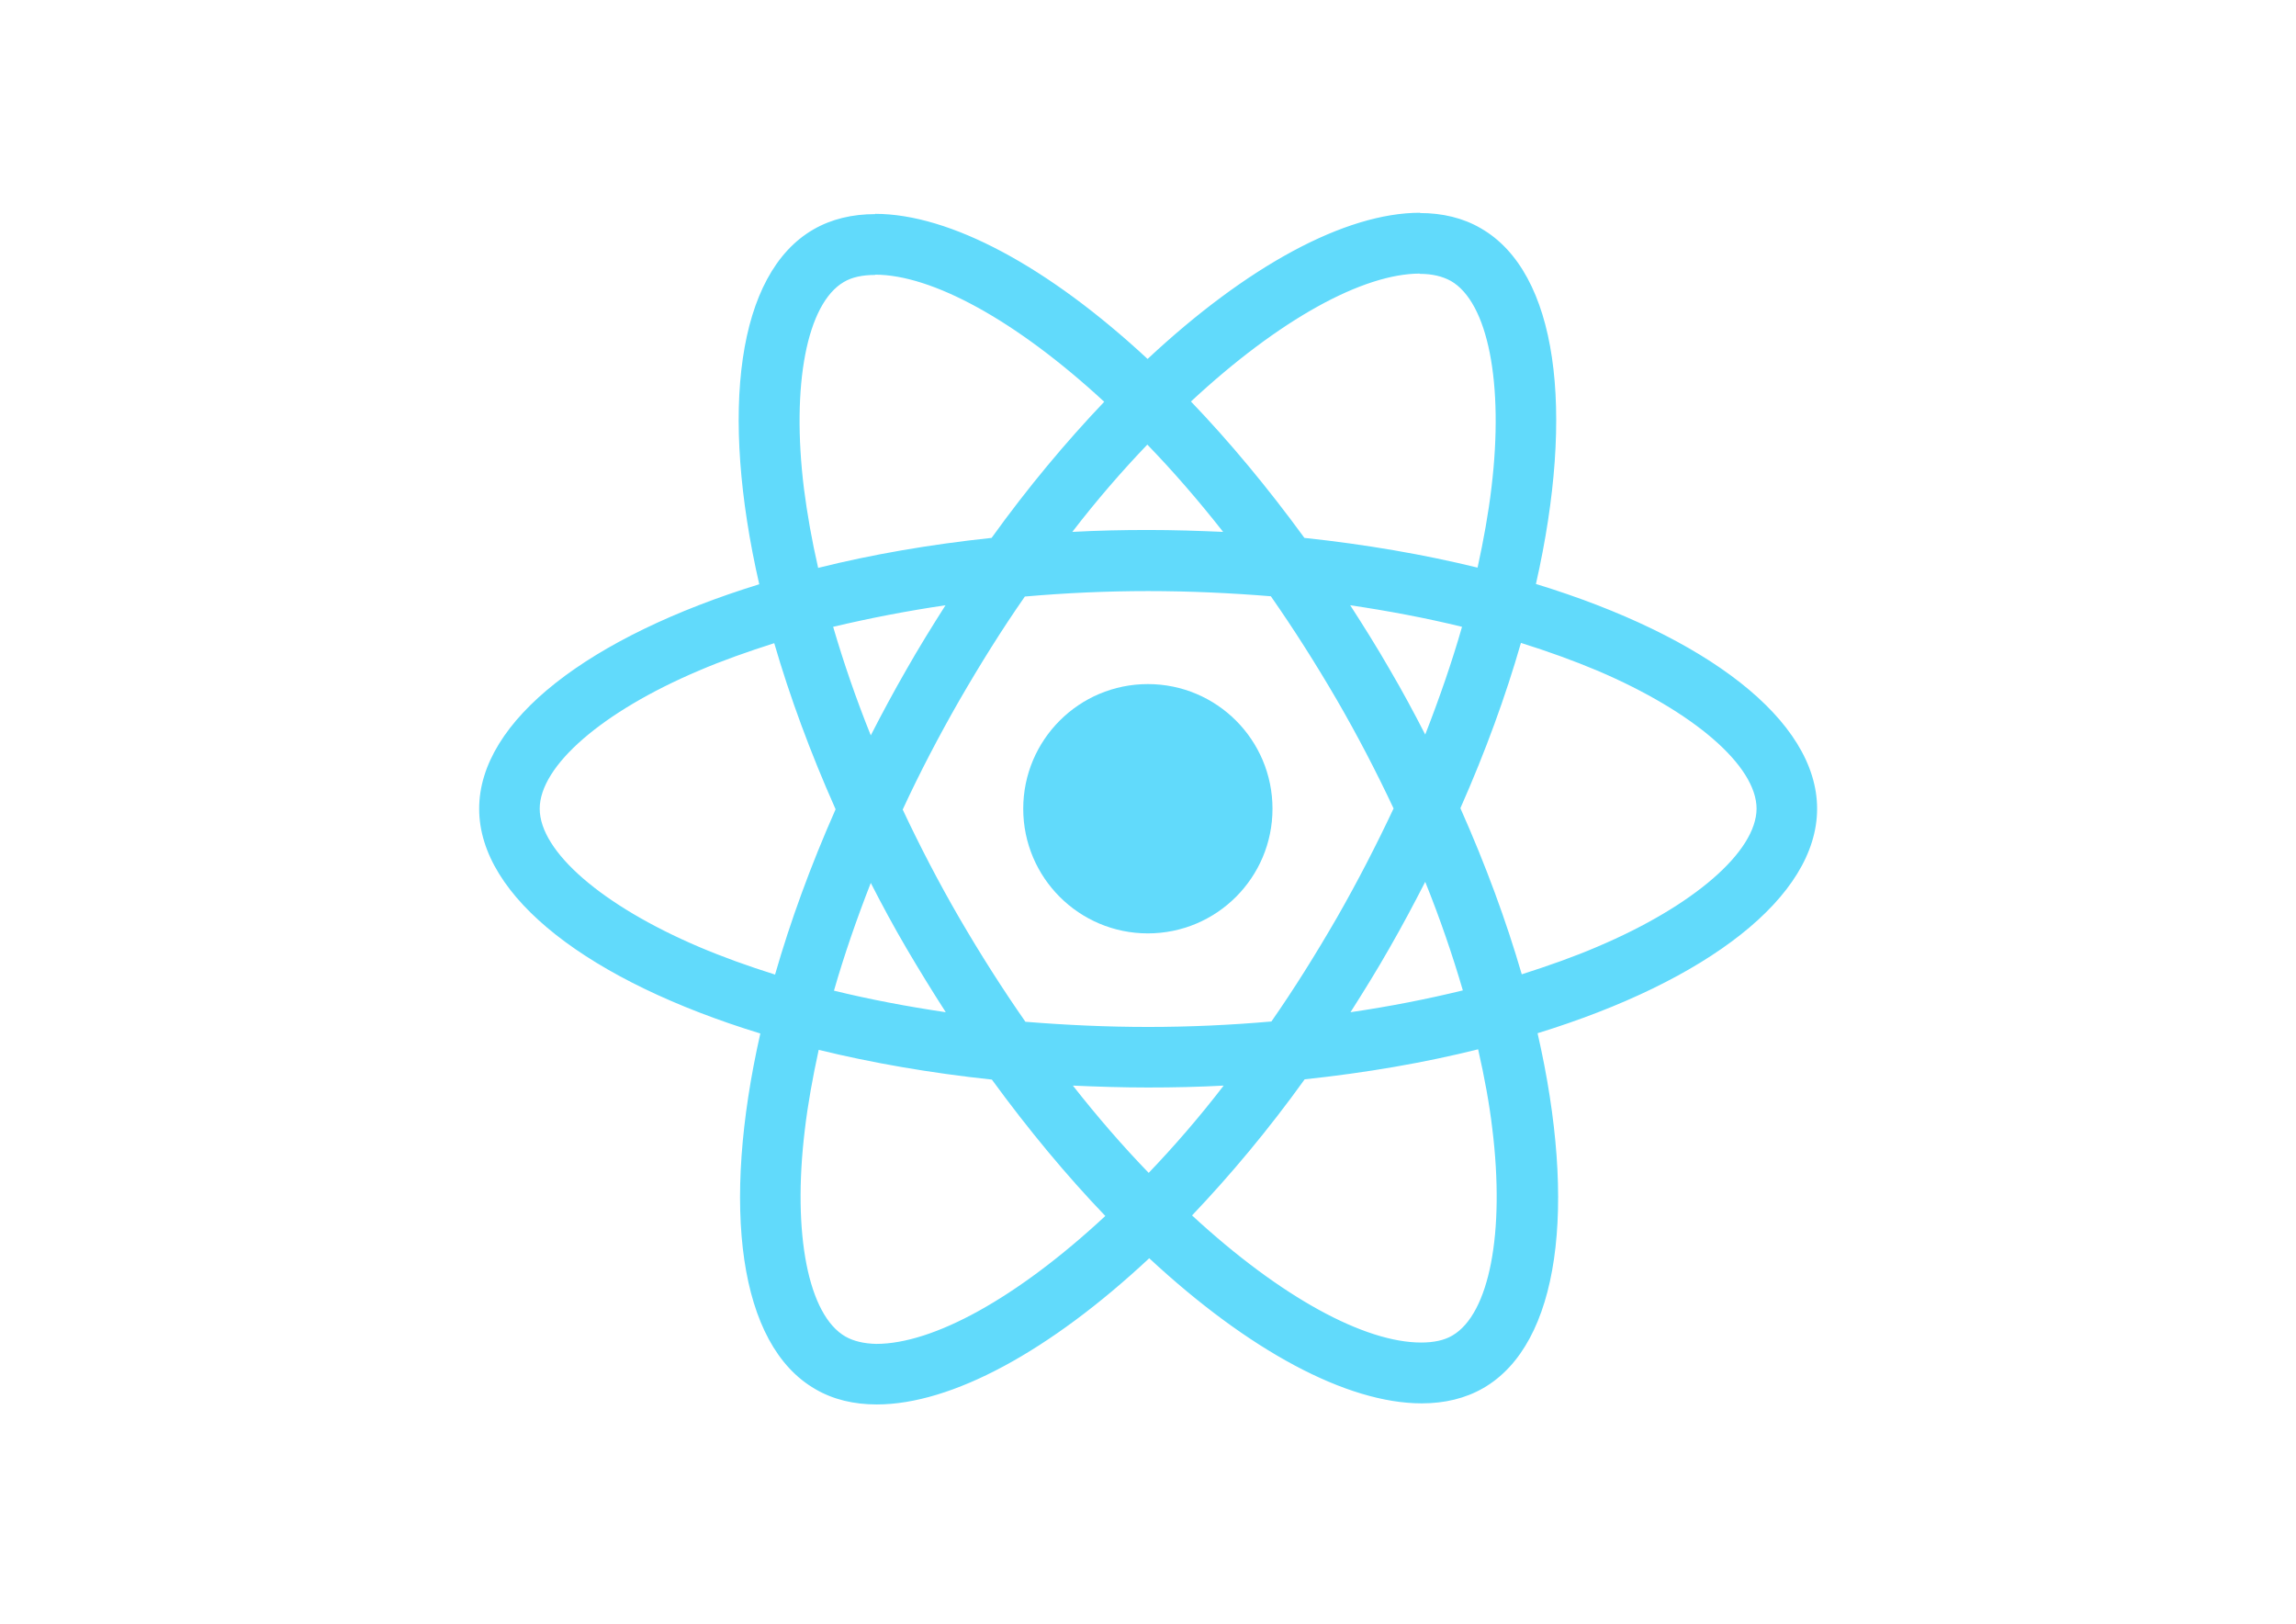
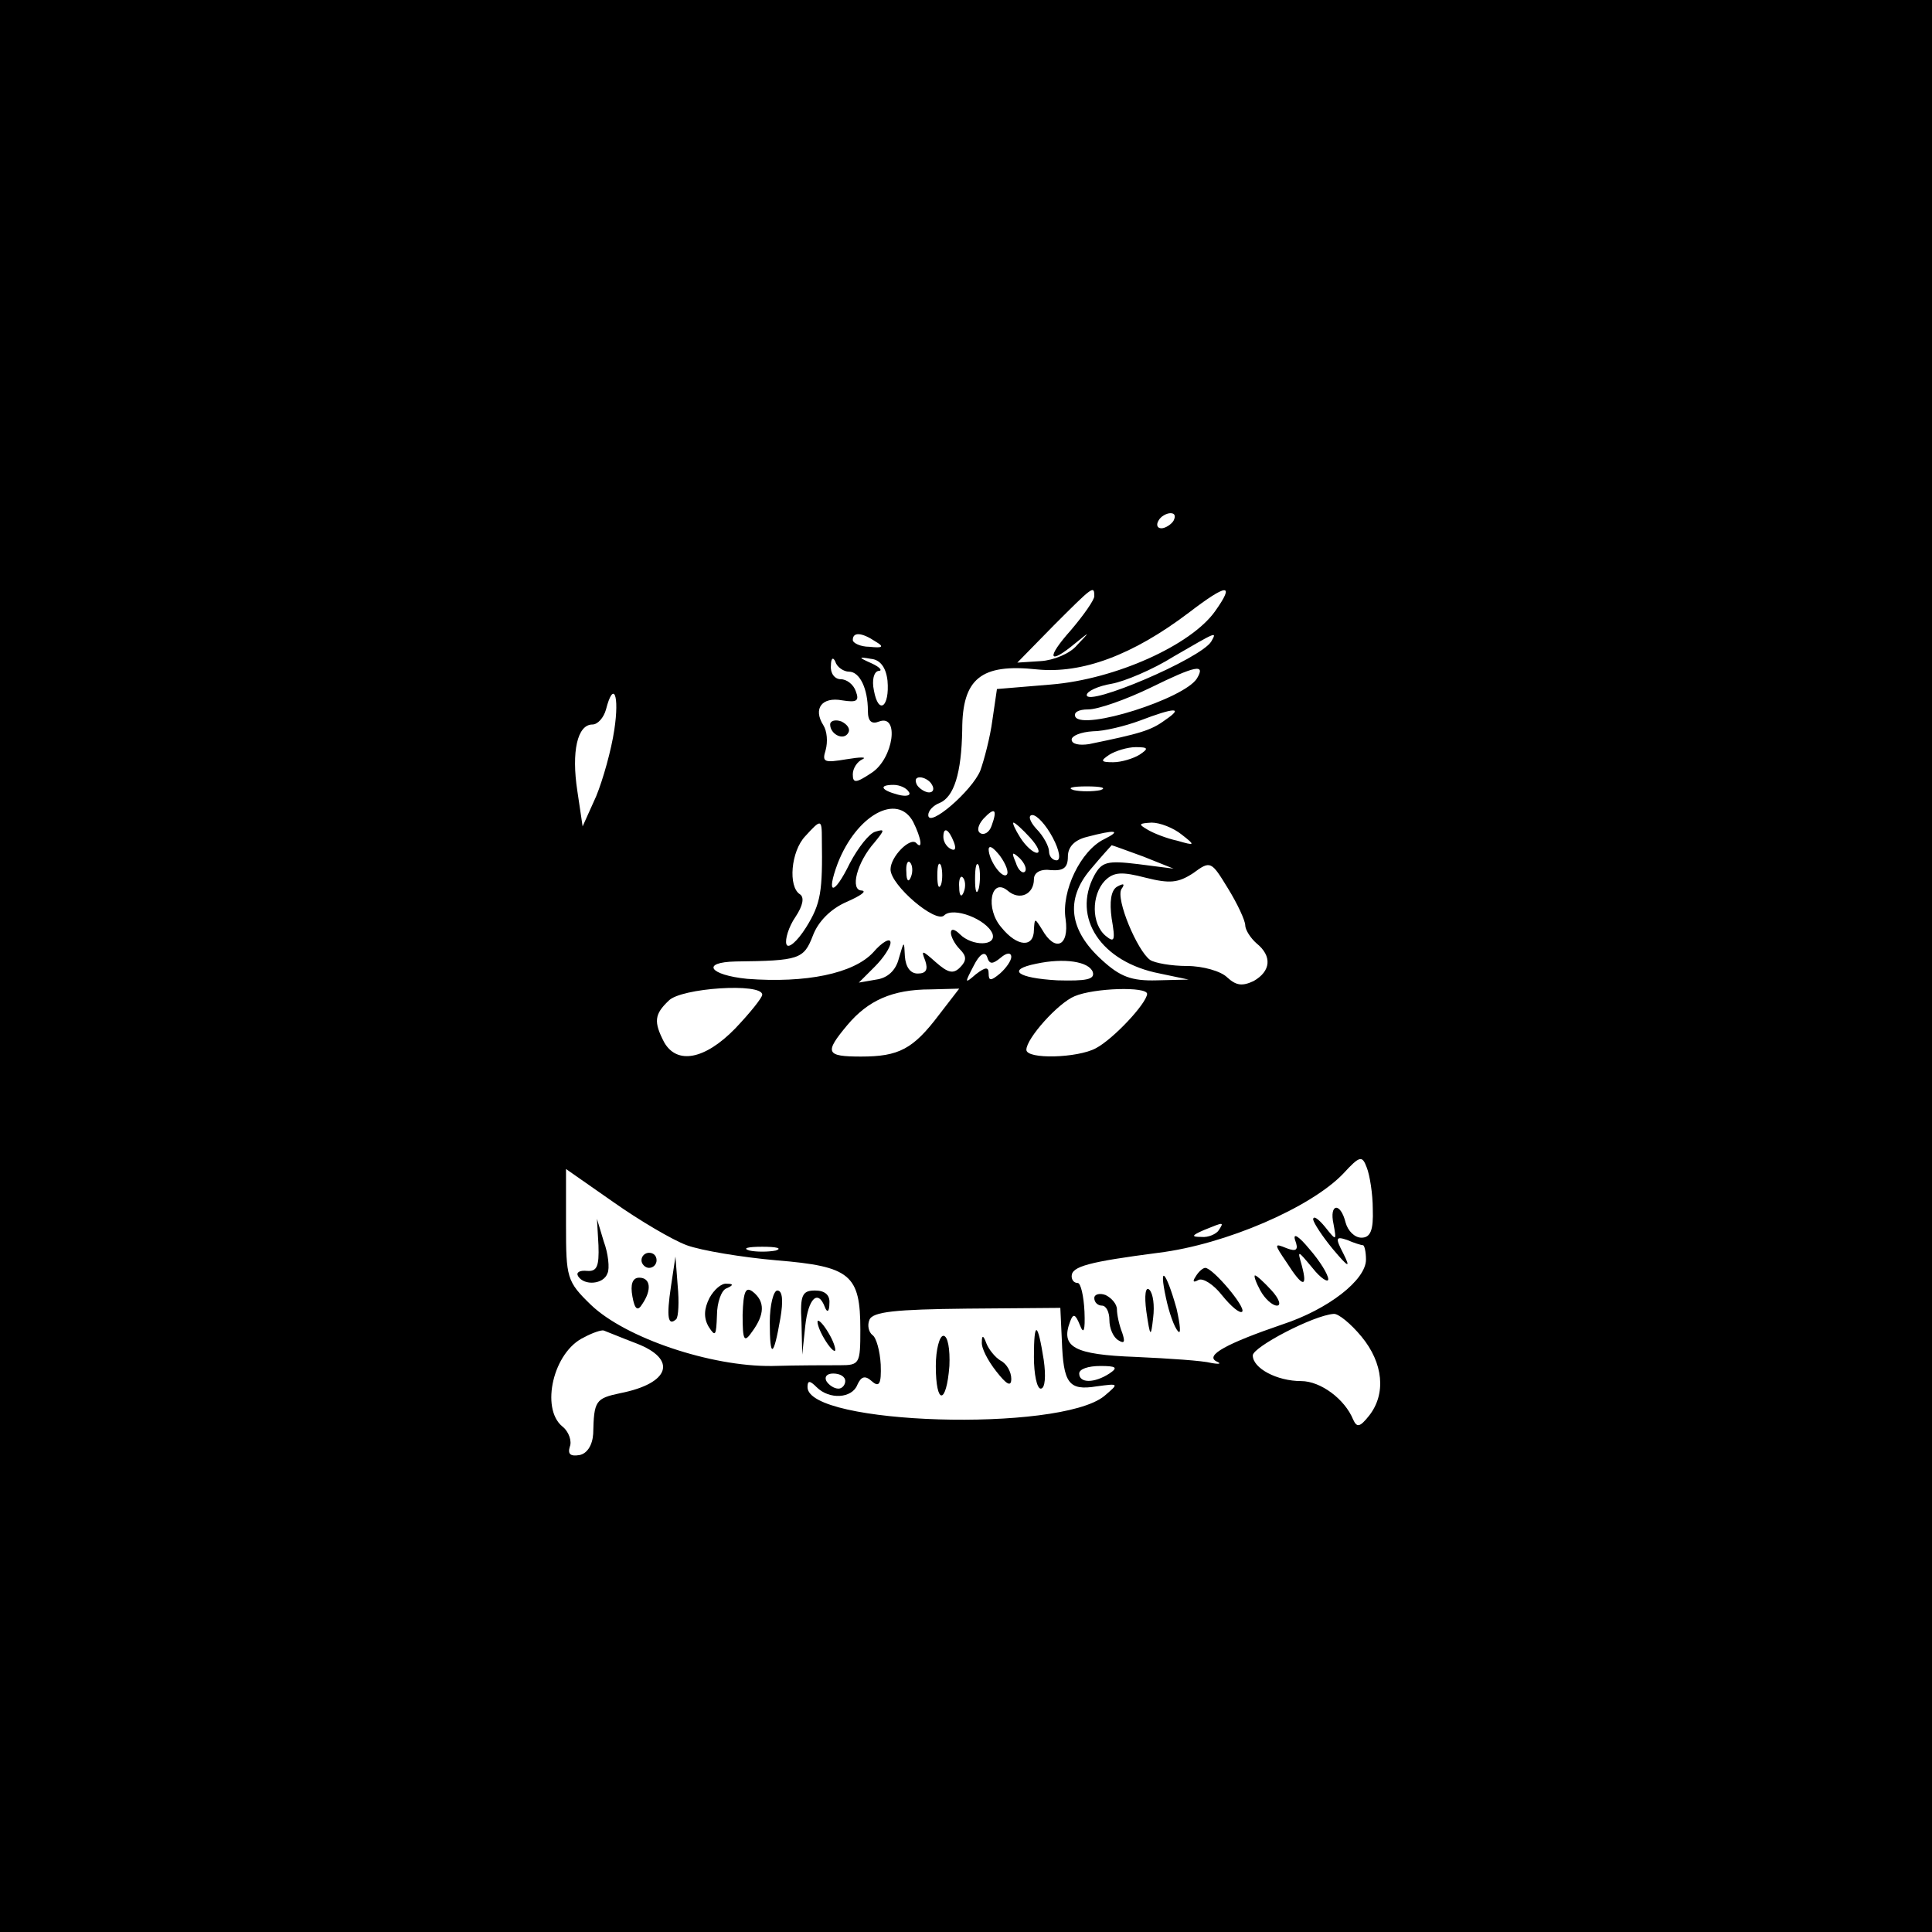
- <svg xmlns="http://www.w3.org/2000/svg" viewBox="0 0 841.9 595.3">
-   <g fill="#61DAFB">
-     <path d="M666.3 296.5c0-32.5-40.7-63.3-103.1-82.4 14.4-63.6 8-114.2-20.2-130.4-6.5-3.8-14.1-5.6-22.4-5.6v22.3c4.6 0 8.3.9 11.4 2.6 13.6 7.8 19.5 37.5 14.9 75.7-1.1 9.4-2.9 19.3-5.1 29.4-19.6-4.8-41-8.5-63.5-10.9-13.5-18.5-27.5-35.3-41.6-50 32.6-30.3 63.2-46.9 84-46.9V78c-27.5 0-63.5 19.6-99.9 53.6-36.4-33.8-72.4-53.2-99.9-53.2v22.3c20.7 0 51.4 16.5 84 46.6-14 14.7-28 31.4-41.3 49.9-22.6 2.4-44 6.1-63.6 11-2.3-10-4-19.7-5.2-29-4.7-38.2 1.1-67.9 14.6-75.8 3-1.8 6.9-2.6 11.5-2.6V78.5c-8.4 0-16 1.8-22.6 5.6-28.1 16.2-34.4 66.7-19.9 130.1-62.2 19.2-102.7 49.9-102.7 82.3 0 32.5 40.7 63.3 103.1 82.4-14.4 63.6-8 114.2 20.2 130.4 6.5 3.8 14.1 5.6 22.5 5.6 27.5 0 63.5-19.6 99.9-53.6 36.4 33.8 72.4 53.2 99.9 53.2 8.4 0 16-1.8 22.6-5.6 28.1-16.2 34.4-66.7 19.9-130.1 62-19.1 102.5-49.9 102.5-82.3zm-130.2-66.7c-3.7 12.9-8.3 26.2-13.5 39.5-4.1-8-8.4-16-13.1-24-4.6-8-9.5-15.8-14.4-23.4 14.2 2.1 27.9 4.7 41 7.9zm-45.8 106.5c-7.8 13.5-15.8 26.3-24.1 38.2-14.9 1.3-30 2-45.2 2-15.1 0-30.2-.7-45-1.9-8.3-11.9-16.4-24.6-24.2-38-7.6-13.1-14.5-26.4-20.8-39.8 6.2-13.4 13.2-26.8 20.7-39.9 7.8-13.5 15.8-26.3 24.1-38.2 14.9-1.3 30-2 45.2-2 15.1 0 30.2.7 45 1.9 8.3 11.9 16.4 24.6 24.2 38 7.6 13.1 14.5 26.4 20.8 39.8-6.3 13.4-13.2 26.8-20.7 39.9zm32.3-13c5.4 13.4 10 26.8 13.8 39.8-13.1 3.2-26.9 5.9-41.2 8 4.9-7.7 9.8-15.6 14.4-23.7 4.6-8 8.9-16.1 13-24.1zM421.2 430c-9.3-9.6-18.6-20.3-27.8-32 9 .4 18.2.7 27.5.7 9.4 0 18.7-.2 27.8-.7-9 11.7-18.3 22.4-27.5 32zm-74.4-58.9c-14.2-2.1-27.9-4.7-41-7.9 3.7-12.9 8.3-26.2 13.5-39.5 4.1 8 8.4 16 13.1 24 4.7 8 9.5 15.8 14.4 23.4zM420.7 163c9.3 9.6 18.6 20.3 27.8 32-9-.4-18.2-.7-27.5-.7-9.4 0-18.7.2-27.8.7 9-11.7 18.3-22.4 27.5-32zm-74 58.9c-4.9 7.7-9.8 15.6-14.4 23.7-4.6 8-8.9 16-13 24-5.4-13.4-10-26.8-13.8-39.8 13.1-3.1 26.9-5.8 41.2-7.9zm-90.5 125.2c-35.4-15.1-58.3-34.9-58.3-50.6 0-15.7 22.9-35.6 58.3-50.6 8.6-3.7 18-7 27.7-10.1 5.7 19.6 13.2 40 22.5 60.9-9.2 20.8-16.6 41.1-22.2 60.6-9.9-3.1-19.3-6.5-28-10.2zM310 490c-13.6-7.8-19.5-37.5-14.9-75.7 1.1-9.4 2.9-19.3 5.1-29.4 19.6 4.8 41 8.5 63.5 10.9 13.5 18.5 27.5 35.3 41.6 50-32.6 30.3-63.2 46.9-84 46.9-4.5-.1-8.3-1-11.3-2.7zm237.2-76.2c4.7 38.2-1.1 67.9-14.6 75.8-3 1.8-6.9 2.6-11.5 2.6-20.7 0-51.4-16.5-84-46.6 14-14.7 28-31.4 41.3-49.9 22.6-2.4 44-6.1 63.6-11 2.3 10.1 4.1 19.8 5.2 29.1zm38.5-66.7c-8.6 3.7-18 7-27.7 10.1-5.7-19.6-13.2-40-22.5-60.9 9.2-20.8 16.6-41.1 22.2-60.6 9.9 3.1 19.3 6.5 28.1 10.2 35.4 15.1 58.3 34.9 58.3 50.6-.1 15.7-23 35.6-58.4 50.6zM320.8 78.4z" />
-     <circle cx="420.9" cy="296.5" r="45.7" />
-     <path d="M520.5 78.1z" />
+ <svg xmlns="http://www.w3.org/2000/svg" version="1.0" width="256pt" height="256pt" viewBox="0 0 256 256" preserveAspectRatio="xMidYMid meet">
+   <g transform="translate(0,256) scale(0.1,-0.1)" fill="#000000" stroke="none">
+     <path d="M0 1280 l0 -1280 1280 0 1280 0 0 1280 0 1280 -1280 0 -1280 0 0 -1280z m1555 590 c-3 -5 -11 -10 -16 -10 -6 0 -7 5 -4 10 3 6 11 10 16 10 6 0 7 -4 4 -10z m-105 -100 c0 -5 -14 -25 -31 -45 -33 -37 -30 -47 5 -18 21 17 21 17 3 -2 -9 -11 -31 -20 -48 -21 l-31 -2 48 49 c52 52 54 54 54 39z m160 -20 c-32 -45 -132 -90 -217 -97 l-72 -6 -6 -41 c-3 -23 -11 -53 -16 -67 -11 -27 -69 -77 -69 -59 0 6 7 13 15 16 19 8 29 39 30 97 0 68 25 88 99 80 60 -6 127 19 201 75 51 39 62 40 35 2z m-450 -40 c12 -7 10 -9 -8 -7 -12 0 -22 5 -22 9 0 11 12 10 30 -2z m445 0 c-14 -23 -165 -87 -165 -71 0 5 15 12 33 15 17 3 55 19 82 36 57 33 58 34 50 20z m-480 -40 c14 0 25 -22 25 -52 0 -14 5 -18 15 -14 27 10 19 -49 -10 -68 -21 -14 -25 -14 -25 -2 0 8 6 17 13 20 6 3 -3 3 -21 0 -30 -5 -33 -4 -28 12 3 11 2 25 -3 33 -14 22 -2 38 25 33 19 -3 23 -1 18 12 -3 9 -12 16 -20 16 -8 0 -14 8 -13 18 0 10 3 12 6 5 2 -7 11 -13 18 -13z m51 -12 c3 -35 -12 -46 -18 -13 -3 14 0 25 6 26 6 0 2 5 -9 10 -18 8 -18 9 -1 6 12 -1 20 -11 22 -29z m410 3 c-17 -27 -150 -69 -161 -51 -3 6 4 10 17 10 13 0 50 13 83 29 59 29 73 32 61 12z m-772 -68 c-4 -27 -15 -66 -24 -88 l-18 -40 -7 47 c-8 52 0 88 20 88 7 0 15 9 18 20 10 39 18 19 11 -27z m730 13 c-19 -14 -33 -18 -101 -32 -13 -2 -23 0 -23 6 0 5 12 10 28 11 15 0 43 7 62 14 47 18 59 18 34 1z m-34 -46 c-8 -5 -24 -10 -35 -10 -17 0 -17 2 -5 10 8 5 24 10 35 10 17 0 17 -2 5 -10z m-275 -40 c3 -5 2 -10 -4 -10 -5 0 -13 5 -16 10 -3 6 -2 10 4 10 5 0 13 -4 16 -10z m-31 -9 c4 -5 -3 -7 -14 -4 -23 6 -26 13 -6 13 8 0 17 -4 20 -9z m254 2 c-10 -2 -26 -2 -35 0 -10 3 -2 5 17 5 19 0 27 -2 18 -5z m-248 -42 c11 -22 13 -38 4 -28 -8 8 -34 -18 -34 -35 0 -21 60 -72 71 -61 12 12 56 -5 64 -24 6 -17 -27 -17 -43 -1 -7 7 -12 8 -12 2 0 -5 5 -15 12 -22 9 -9 9 -15 0 -24 -9 -9 -16 -7 -32 7 -18 16 -20 17 -14 2 4 -12 1 -17 -10 -17 -10 0 -16 9 -17 23 -1 21 -1 21 -8 -3 -4 -16 -15 -26 -30 -28 l-23 -4 21 21 c12 12 21 26 21 32 0 7 -11 1 -23 -13 -26 -28 -89 -41 -167 -35 -50 5 -62 22 -15 23 84 1 90 3 102 34 7 19 24 36 45 45 18 8 27 14 20 15 -16 0 -7 37 17 64 13 16 14 18 1 14 -8 -2 -23 -21 -34 -42 -21 -43 -32 -43 -16 0 25 64 79 94 100 55z m104 -5 c-3 -9 -10 -13 -15 -10 -5 3 -3 11 4 19 15 16 19 13 11 -9z m81 -16 c9 -17 11 -30 5 -30 -5 0 -10 5 -10 12 0 6 -7 20 -17 30 -9 10 -11 18 -5 18 6 0 18 -13 27 -30z m-306 -2 c1 -69 -1 -85 -21 -117 -12 -19 -24 -29 -26 -22 -2 6 3 23 12 36 10 15 12 26 6 30 -16 10 -12 57 7 77 21 23 22 23 22 -4z m276 2 c10 -11 14 -20 9 -20 -5 0 -15 9 -22 20 -7 11 -11 20 -9 20 2 0 12 -9 22 -20z m201 4 c18 -14 18 -15 -6 -8 -14 3 -32 10 -40 15 -12 7 -11 8 6 9 11 0 29 -7 40 -16z m-302 -10 c3 -8 2 -12 -4 -9 -6 3 -10 10 -10 16 0 14 7 11 14 -7z m199 4 c-31 -15 -57 -69 -51 -106 5 -36 -14 -44 -31 -14 -10 16 -10 16 -11 0 0 -24 -22 -23 -43 3 -22 25 -14 67 8 49 16 -14 35 -5 35 15 0 9 9 14 23 12 16 -1 22 3 22 18 0 13 9 22 25 26 38 10 47 9 23 -3z m-129 -47 c-6 -6 -24 19 -24 34 1 6 7 1 15 -9 8 -11 12 -22 9 -25z m181 24 l40 -16 -47 6 c-41 5 -48 3 -58 -15 -30 -56 9 -115 87 -130 l38 -8 -42 -1 c-34 -1 -49 5 -73 27 -43 39 -49 80 -15 120 15 18 28 32 28 32 1 0 20 -7 42 -15z m-157 -20 c-3 -3 -9 2 -12 12 -6 14 -5 15 5 6 7 -7 10 -15 7 -18z m-151 -7 c-3 -8 -6 -5 -6 6 -1 11 2 17 5 13 3 -3 4 -12 1 -19z m40 -10 c-3 -7 -5 -2 -5 12 0 14 2 19 5 13 2 -7 2 -19 0 -25z m50 -5 c-3 -10 -5 -4 -5 12 0 17 2 24 5 18 2 -7 2 -21 0 -30z m353 -49 c0 -6 7 -17 15 -24 21 -17 19 -37 -4 -50 -15 -7 -23 -6 -35 5 -8 8 -32 15 -53 15 -21 0 -43 4 -49 8 -17 12 -46 81 -38 94 5 7 3 8 -6 3 -8 -5 -10 -20 -7 -42 5 -29 4 -33 -8 -23 -19 16 -19 54 -1 73 12 12 23 12 54 4 32 -8 43 -7 63 6 23 17 24 16 46 -20 13 -21 23 -43 23 -49z m-373 44 c-3 -8 -6 -5 -6 6 -1 11 2 17 5 13 3 -3 4 -12 1 -19z m49 -87 c8 7 14 7 14 1 0 -5 -7 -15 -15 -22 -12 -10 -15 -10 -15 0 0 9 -4 9 -17 -1 -15 -13 -15 -12 -3 11 8 16 15 20 18 12 3 -10 7 -10 18 -1z m122 -19 c3 -10 -9 -12 -47 -11 -53 3 -68 14 -28 22 37 8 70 3 75 -11z m-438 -30 c0 -4 -16 -24 -36 -45 -40 -41 -77 -48 -94 -18 -14 27 -13 37 6 55 16 17 124 24 124 8z m234 -27 c-34 -45 -53 -55 -103 -55 -47 0 -49 5 -18 42 27 32 59 47 110 47 l38 1 -27 -35z m276 28 c-1 -13 -45 -60 -68 -72 -24 -13 -92 -15 -92 -2 0 15 42 62 64 71 26 11 96 13 96 3z m299 -285 c1 -28 -3 -38 -15 -38 -9 0 -18 9 -21 20 -7 28 -22 25 -16 -2 4 -22 4 -23 -11 -4 -9 11 -16 16 -16 10 1 -5 12 -22 26 -39 21 -25 24 -26 14 -6 -11 21 -10 23 5 18 9 -4 19 -7 21 -7 2 0 4 -9 4 -19 0 -27 -50 -66 -111 -86 -73 -25 -103 -41 -87 -49 7 -3 4 -4 -7 -2 -11 3 -56 6 -100 8 -82 3 -100 13 -87 47 4 11 7 10 13 -5 5 -13 7 -7 6 18 -1 21 -5 38 -9 38 -5 0 -8 4 -8 9 0 13 23 19 115 31 89 11 202 60 245 105 22 24 25 24 31 8 4 -10 8 -35 8 -55z m-909 -48 c19 -7 73 -16 119 -20 98 -8 111 -19 111 -92 0 -45 -1 -47 -27 -47 -16 0 -56 0 -90 -1 -81 -1 -194 37 -240 81 -32 31 -33 36 -33 106 l0 74 63 -44 c34 -24 78 -50 97 -57z m705 20 c-3 -5 -14 -10 -23 -9 -14 0 -13 2 3 9 27 11 27 11 20 0z m-587 -27 c-10 -2 -26 -2 -35 0 -10 3 -2 5 17 5 19 0 27 -2 18 -5z m379 -119 c2 -57 9 -67 46 -61 30 4 30 4 10 -13 -60 -48 -393 -38 -393 12 0 9 3 9 12 0 17 -17 47 -15 54 3 5 11 10 13 19 5 10 -9 13 -4 12 22 -1 18 -6 36 -11 39 -5 4 -7 13 -4 20 4 11 35 14 129 15 l124 1 2 -43z m397 5 c29 -35 33 -76 10 -105 -12 -15 -16 -16 -21 -5 -11 27 -43 51 -69 51 -32 0 -64 17 -64 34 0 11 80 53 107 55 6 1 23 -13 37 -30z m-961 -9 c55 -21 45 -53 -21 -66 -33 -7 -35 -10 -36 -54 -1 -15 -8 -26 -18 -28 -12 -2 -16 1 -13 11 3 7 -1 20 -10 27 -29 24 -12 99 29 118 11 6 23 10 26 9 3 -1 22 -9 43 -17z m627 -40 c-20 -13 -40 -13 -40 0 0 6 12 10 28 10 21 0 24 -2 12 -10z m-350 -10 c0 -5 -4 -10 -9 -10 -6 0 -13 5 -16 10 -3 6 1 10 9 10 9 0 16 -4 16 -10z" />
+     <path d="M1100 1600 c0 -13 18 -22 24 -11 3 5 -1 11 -9 15 -8 3 -15 1 -15 -4z" />
+     <path d="M1716 917 c5 -13 2 -16 -11 -11 -17 7 -17 6 0 -19 21 -33 28 -34 20 -4 -6 21 -6 21 14 -3 11 -14 21 -20 21 -15 0 6 -11 24 -25 40 -14 17 -22 22 -19 12z" />
+     <path d="M1584 868 c-4 -6 -3 -8 4 -4 6 3 20 -6 31 -20 12 -15 24 -25 27 -22 5 6 -39 58 -49 58 -3 0 -9 -5 -13 -12z" />
+     <path d="M1545 840 c4 -19 11 -39 16 -44 4 -5 3 8 -2 30 -14 50 -24 60 -14 14z" />
+     <path d="M1670 850 c6 -11 16 -20 22 -20 6 0 3 9 -7 20 -10 11 -20 20 -22 20 -2 0 1 -9 7 -20z" />
+     <path d="M1519 822 c5 -34 6 -35 9 -8 2 16 0 32 -5 37 -5 5 -7 -7 -4 -29z" />
+     <path d="M1450 840 c0 -6 5 -10 10 -10 6 0 10 -9 10 -19 0 -11 5 -23 12 -27 8 -5 9 -2 5 10 -4 10 -7 24 -7 31 0 7 -7 15 -15 19 -8 3 -15 1 -15 -4z" />
+     <path d="M793 910 c1 -28 -2 -35 -15 -34 -10 1 -15 -2 -12 -7 8 -13 34 -11 39 4 3 6 1 26 -5 42 l-9 30 2 -35z" />
+     <path d="M850 890 c0 -5 5 -10 10 -10 6 0 10 5 10 10 0 6 -4 10 -10 10 -5 0 -10 -4 -10 -10z" />
+     <path d="M889 855 c-6 -40 -4 -53 7 -43 3 3 4 23 2 44 l-3 39 -6 -40z" />
+     <path d="M838 842 c3 -17 7 -20 13 -10 13 19 11 35 -4 35 -9 0 -12 -9 -9 -25z" />
+     <path d="M940 840 c-7 -14 -8 -26 -1 -38 9 -14 10 -12 11 15 0 17 6 34 13 36 9 4 9 6 0 6 -7 1 -17 -8 -23 -19z" />
+     <path d="M984 818 c0 -35 2 -38 13 -22 16 22 17 39 1 52 -10 8 -13 1 -14 -30z" />
+     <path d="M1020 808 c0 -49 5 -47 14 5 4 23 3 37 -4 37 -5 0 -10 -19 -10 -42z" />
+     <path d="M1062 808 l1 -43 4 38 c4 37 17 49 26 25 3 -8 6 -6 6 5 1 11 -6 17 -19 17 -17 0 -20 -6 -18 -42z" />
+     <path d="M1090 790 c6 -11 13 -20 16 -20 2 0 0 9 -6 20 -6 11 -13 20 -16 20 -2 0 0 -9 6 -20z" />
+     <path d="M1370 762 c0 -23 4 -42 9 -42 6 0 7 17 4 38 -8 51 -13 53 -13 4z" />
+     <path d="M1240 750 c0 -52 14 -52 18 0 1 22 -2 40 -8 40 -5 0 -10 -18 -10 -40z" />
+     <path d="M1301 782 c-1 -8 8 -25 19 -39 14 -18 20 -21 20 -10 0 9 -6 20 -14 24 -7 4 -16 15 -19 23 -4 11 -6 11 -6 2z" />
  </g>
</svg>
